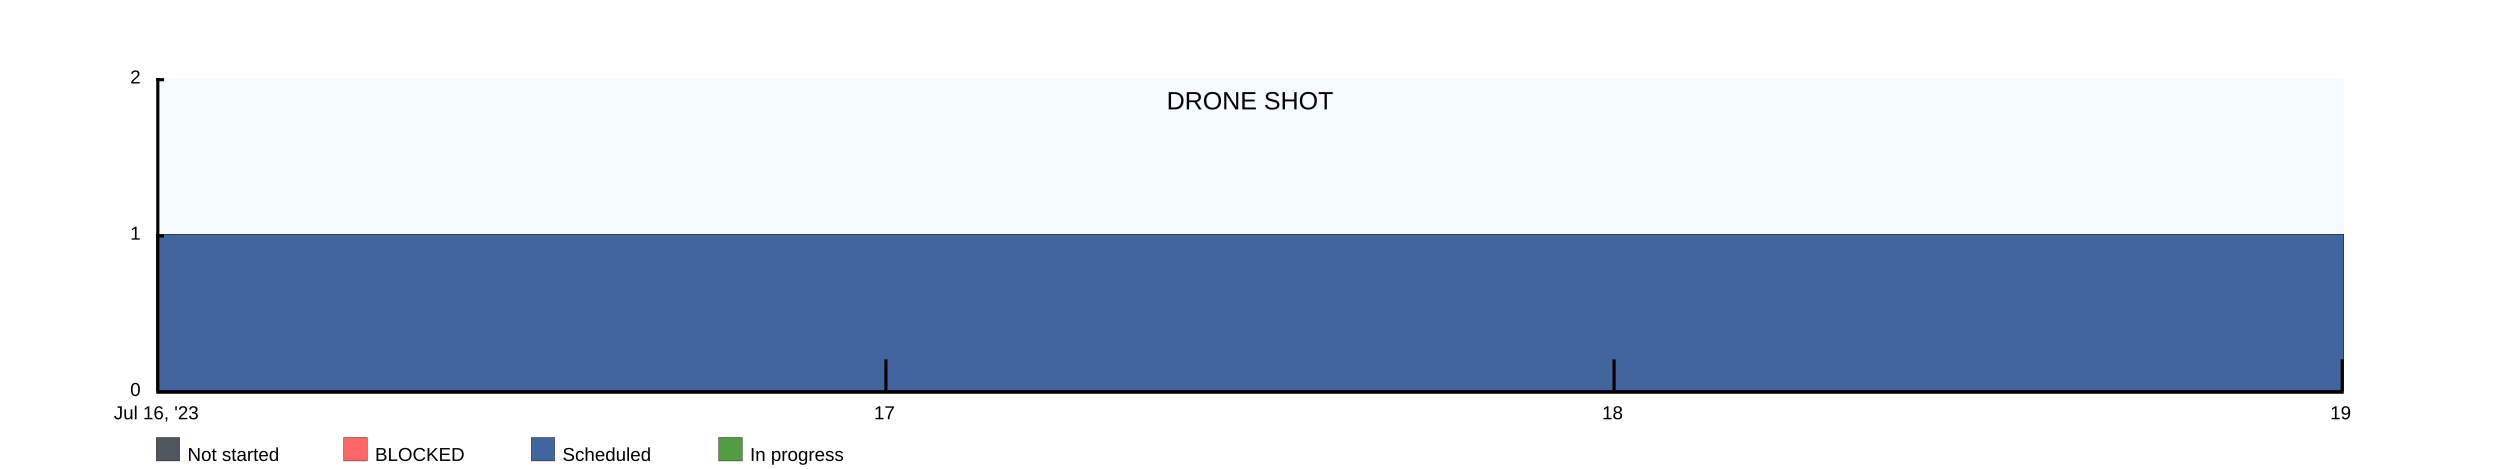
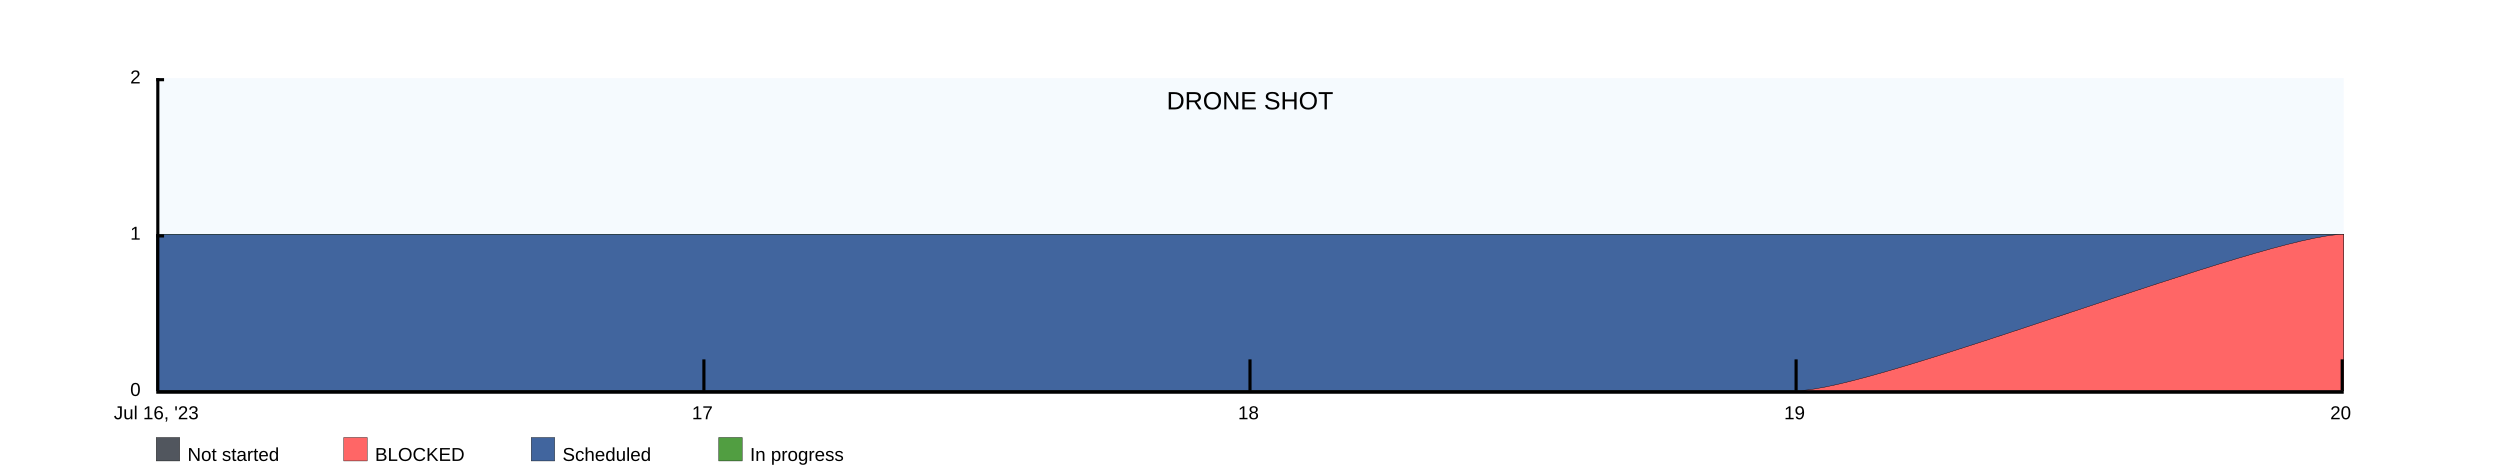
<svg xmlns="http://www.w3.org/2000/svg" width="1600" height="300">
  <rect x="100" y="50" width="1400" height="200" fill="rgba(221, 239, 250, .3)" />
  <clipPath id="theGraph">
    <rect x="100" y="50" width="1400" height="200" fill="black" />
  </clipPath>
  <rect x="100" y="280" width="15" height="15" fill="#51565E" stroke="black" stroke-width="0.25" />
  <text x="120" y="295" font-family="Arial" font-size="12" fill="black">Not started</text>
  <rect x="220" y="280" width="15" height="15" fill="#FF6666" stroke="black" stroke-width="0.25" />
  <text x="240" y="295" font-family="Arial" font-size="12" fill="black">BLOCKED</text>
  <rect x="340" y="280" width="15" height="15" fill="#41659E" stroke="black" stroke-width="0.25" />
  <text x="360" y="295" font-family="Arial" font-size="12" fill="black">Scheduled</text>
  <rect x="460" y="280" width="15" height="15" fill="#519E41" stroke="black" stroke-width="0.25" />
  <text x="480" y="295" font-family="Arial" font-size="12" fill="black">In progress</text>
-   <path d="M 100 150 M 100 150 C 100 150 566.667 150 566.667 150 C 566.667 150 1033.333 150 1033.333 150 C 1033.333 150 1500 150 1500 150 C 1500 150 1500 250 1500 250 C 1500 250 100 250 100 250 Z" fill="#519E41" stroke="black" stroke-width="0.25" />
-   <path d="M 100 150 M 100 150 C 100 150 566.667 150 566.667 150 C 566.667 150 1033.333 150 1033.333 150 C 1033.333 150 1500 150 1500 150 C 1500 150 1500 250 1500 250 C 1500 250 100 250 100 250 Z" fill="#41659E" stroke="black" stroke-width="0.25" />
-   <path d="M 100 250 M 100 250 C 100 250 566.667 250 566.667 250 C 566.667 250 1033.333 250 1033.333 250 C 1033.333 250 1500 250 1500 250 C 1500 250 1500 250 1500 250 C 1500 250 100 250 100 250 Z" fill="#FF6666" stroke="black" stroke-width="0.25" />
-   <path d="M 100 250 M 100 250 C 100 250 566.667 250 566.667 250 C 566.667 250 1033.333 250 1033.333 250 C 1033.333 250 1500 250 1500 250 C 1500 250 1500 250 1500 250 C 1500 250 100 250 100 250 Z" fill="#51565E" stroke="black" stroke-width="0.25" />
+   <path d="M 100 150 M 100 150 C 100 150 450 150 450 150 C 450 150 800 150 800 150 C 800 150 1150 150 1150 150 C 1150 150 1500 150 1500 150 C 1500 150 1500 250 1500 250 C 1500 250 100 250 100 250 Z" fill="#519E41" stroke="black" stroke-width="0.25" />
+   <path d="M 100 150 M 100 150 C 100 150 450 150 450 150 C 450 150 800 150 800 150 C 800 150 1150 150 1150 150 C 1150 150 1500 150 1500 150 C 1500 150 1500 250 1500 250 C 1500 250 100 250 100 250 Z" fill="#41659E" stroke="black" stroke-width="0.25" />
+   <path d="M 100 250 M 100 250 C 100 250 450 250 450 250 C 450 250 800 250 800 250 C 800 250 1150 250 1150 250 C 1200 250 1450 150 1500 150 C 1500 150 1500 250 1500 250 C 1500 250 100 250 100 250 Z" fill="#FF6666" stroke="black" stroke-width="0.25" />
+   <path d="M 100 250 M 100 250 C 100 250 450 250 450 250 C 450 250 800 250 800 250 C 800 250 1150 250 1150 250 C 1150 250 1500 250 1500 250 C 1500 250 1500 250 1500 250 C 1500 250 100 250 100 250 Z" fill="#51565E" stroke="black" stroke-width="0.25" />
  <text x="800" y="70" font-family="Arial" font-size="16" fill="black" text-anchor="middle" alignment-baseline="middle">DRONE SHOT</text>
  <rect x="100" y="250" width="1400" height="2" fill="black" />
  <rect x="100" y="50" width="5" height="2" fill="black" />
  <rect x="100" y="150" width="5" height="2" fill="black" />
  <text x="90" y="50" font-family="Arial" font-size="12" fill="black" text-anchor="end" dominant-baseline="middle">2</text>
  <text x="90" y="150" font-family="Arial" font-size="12" fill="black" text-anchor="end" dominant-baseline="middle">1</text>
  <text x="90" y="250" font-family="Arial" font-size="12" fill="black" text-anchor="end" dominant-baseline="middle">0</text>
  <text x="100" y="260" font-family="Arial" fill="black" text-anchor="middle" dominant-baseline="hanging">Jul 16, '23</text>
-   <text x="566" y="260" font-family="Arial" fill="black" text-anchor="middle" dominant-baseline="hanging">17</text>
-   <text x="1032" y="260" font-family="Arial" fill="black" text-anchor="middle" dominant-baseline="hanging">18</text>
-   <text x="1498" y="260" font-family="Arial" fill="black" text-anchor="middle" dominant-baseline="hanging">19</text>
+   <text x="449.5" y="260" font-family="Arial" fill="black" text-anchor="middle" dominant-baseline="hanging">17</text>
+   <text x="799" y="260" font-family="Arial" fill="black" text-anchor="middle" dominant-baseline="hanging">18</text>
+   <text x="1148.5" y="260" font-family="Arial" fill="black" text-anchor="middle" dominant-baseline="hanging">19</text>
+   <text x="1498" y="260" font-family="Arial" fill="black" text-anchor="middle" dominant-baseline="hanging">20</text>
  <rect x="100" y="50" width="2" height="200" fill="black" />
-   <rect x="566" y="230" width="2" height="20" fill="black" />
-   <rect x="1032" y="230" width="2" height="20" fill="black" />
+   <rect x="449.5" y="230" width="2" height="20" fill="black" />
+   <rect x="799" y="230" width="2" height="20" fill="black" />
+   <rect x="1148.5" y="230" width="2" height="20" fill="black" />
  <rect x="1498" y="230" width="2" height="20" fill="black" />
</svg>
